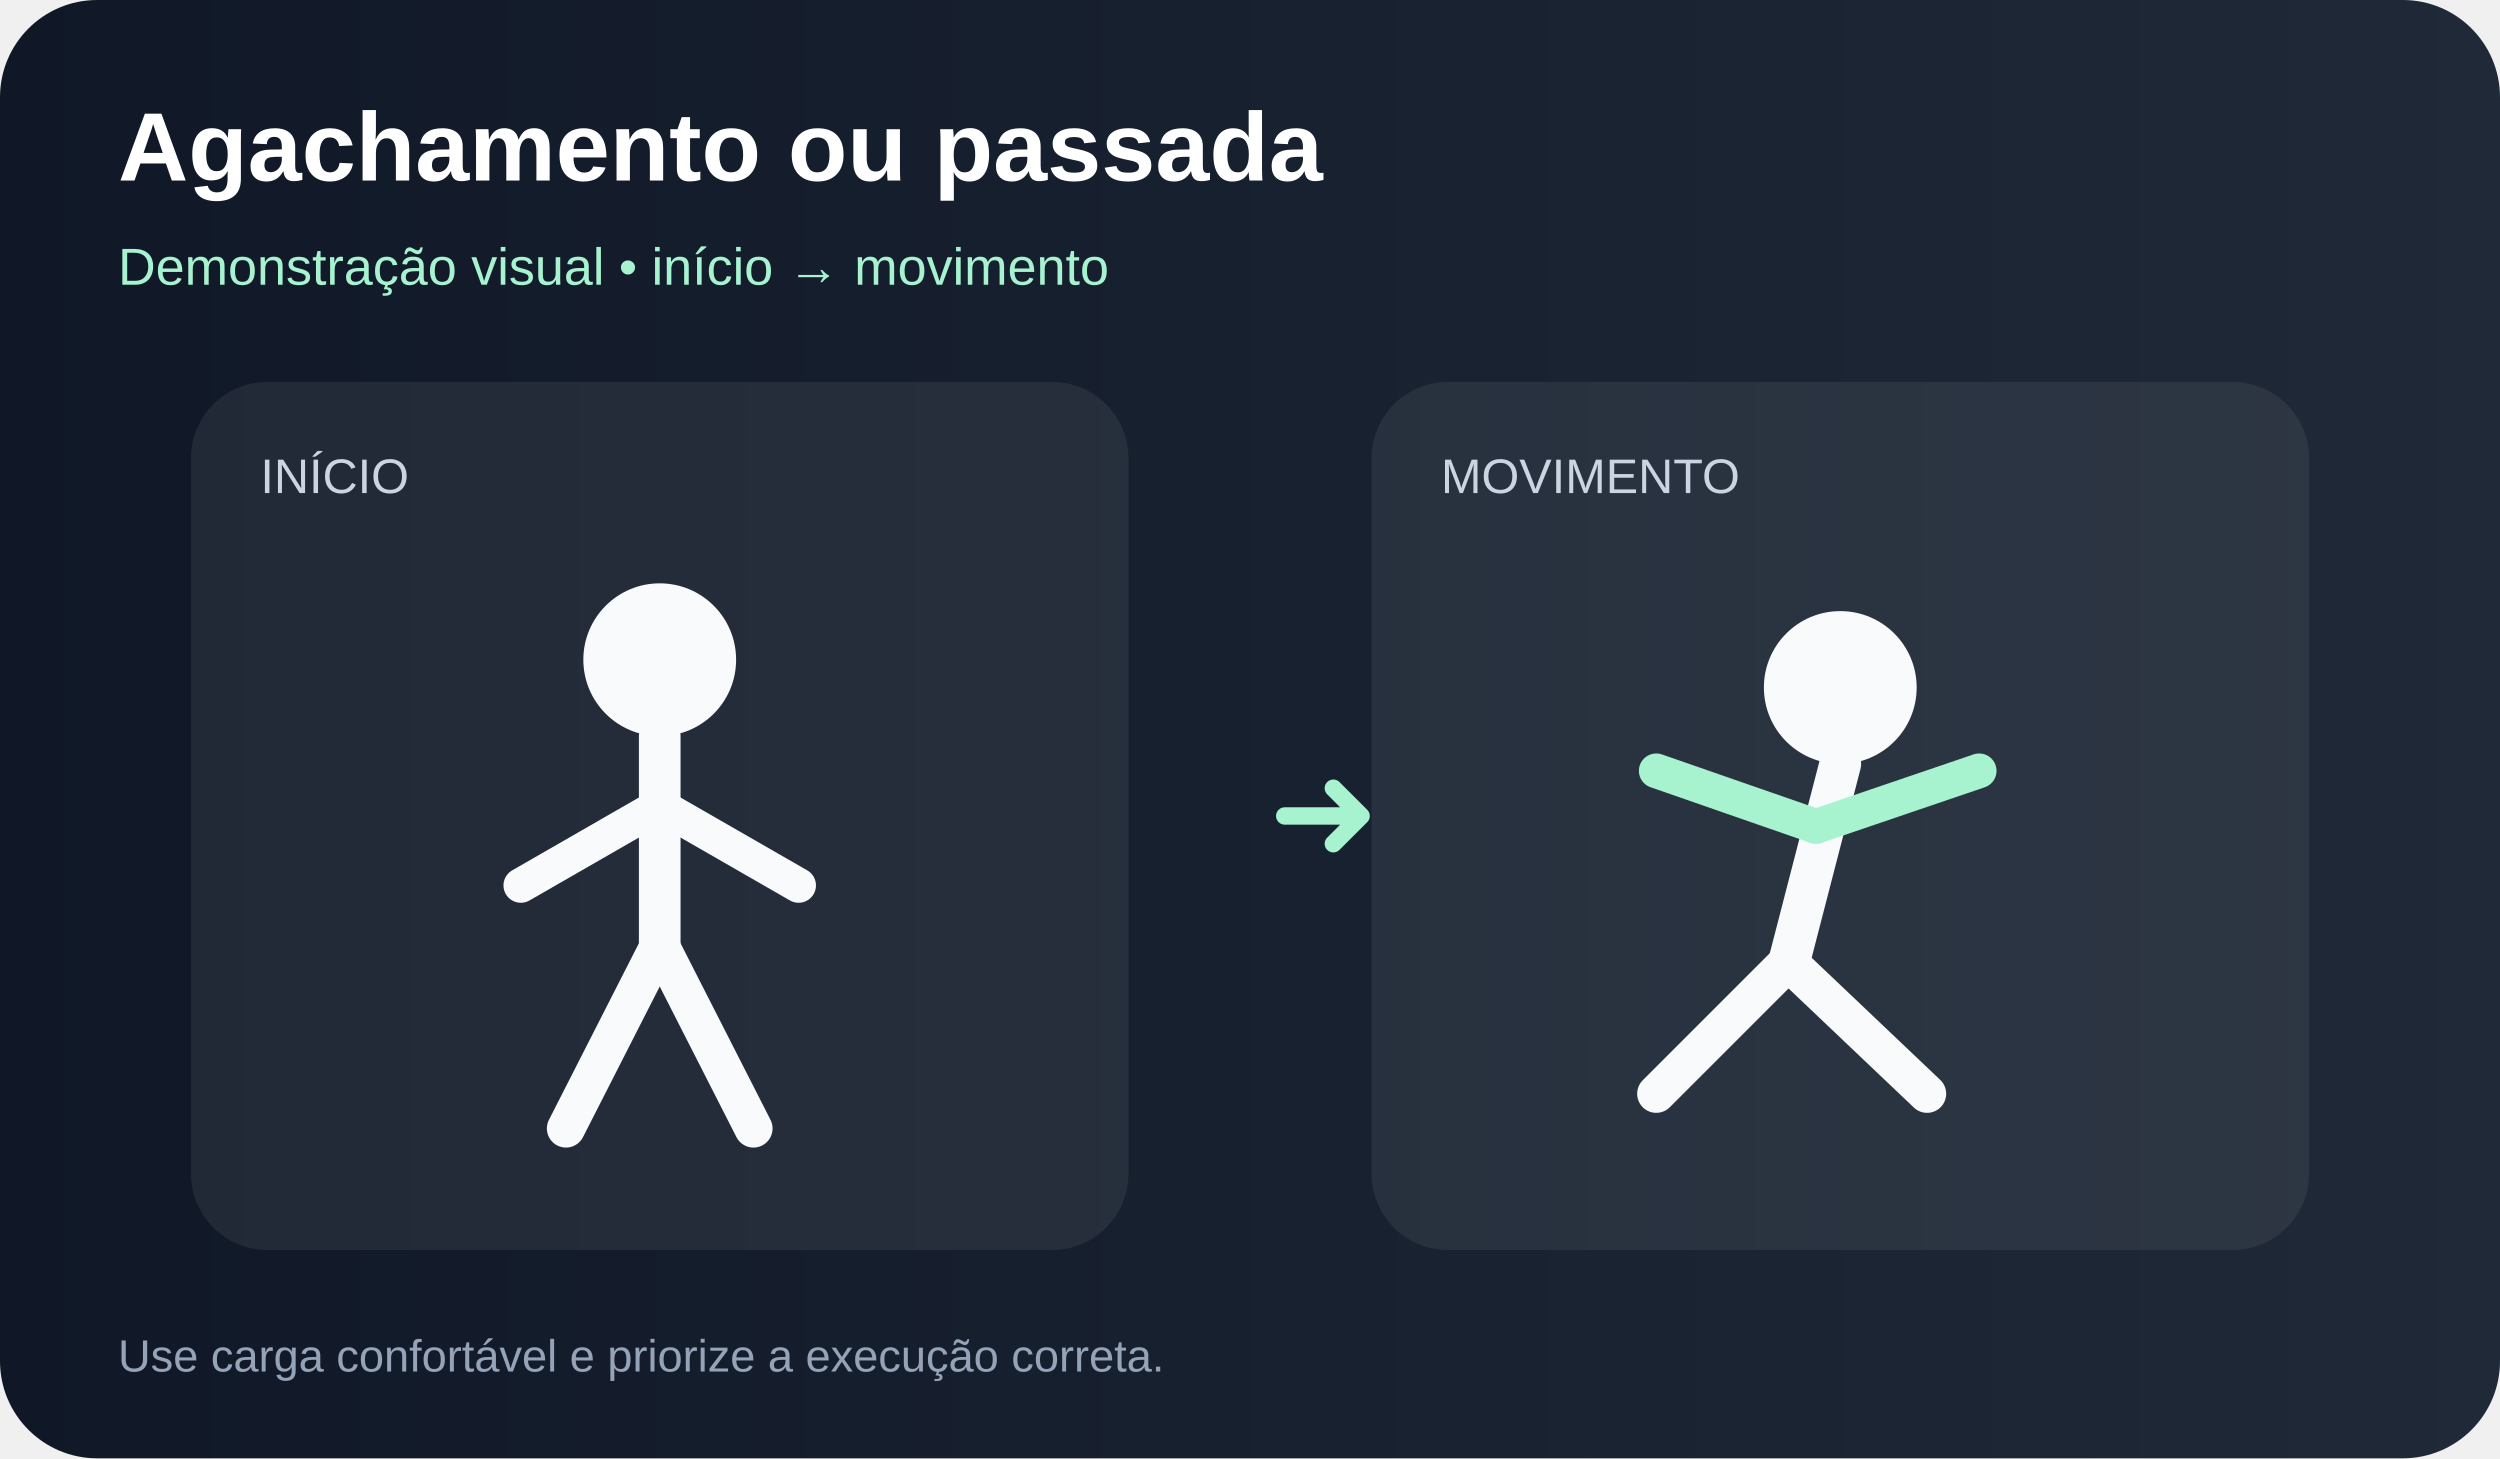
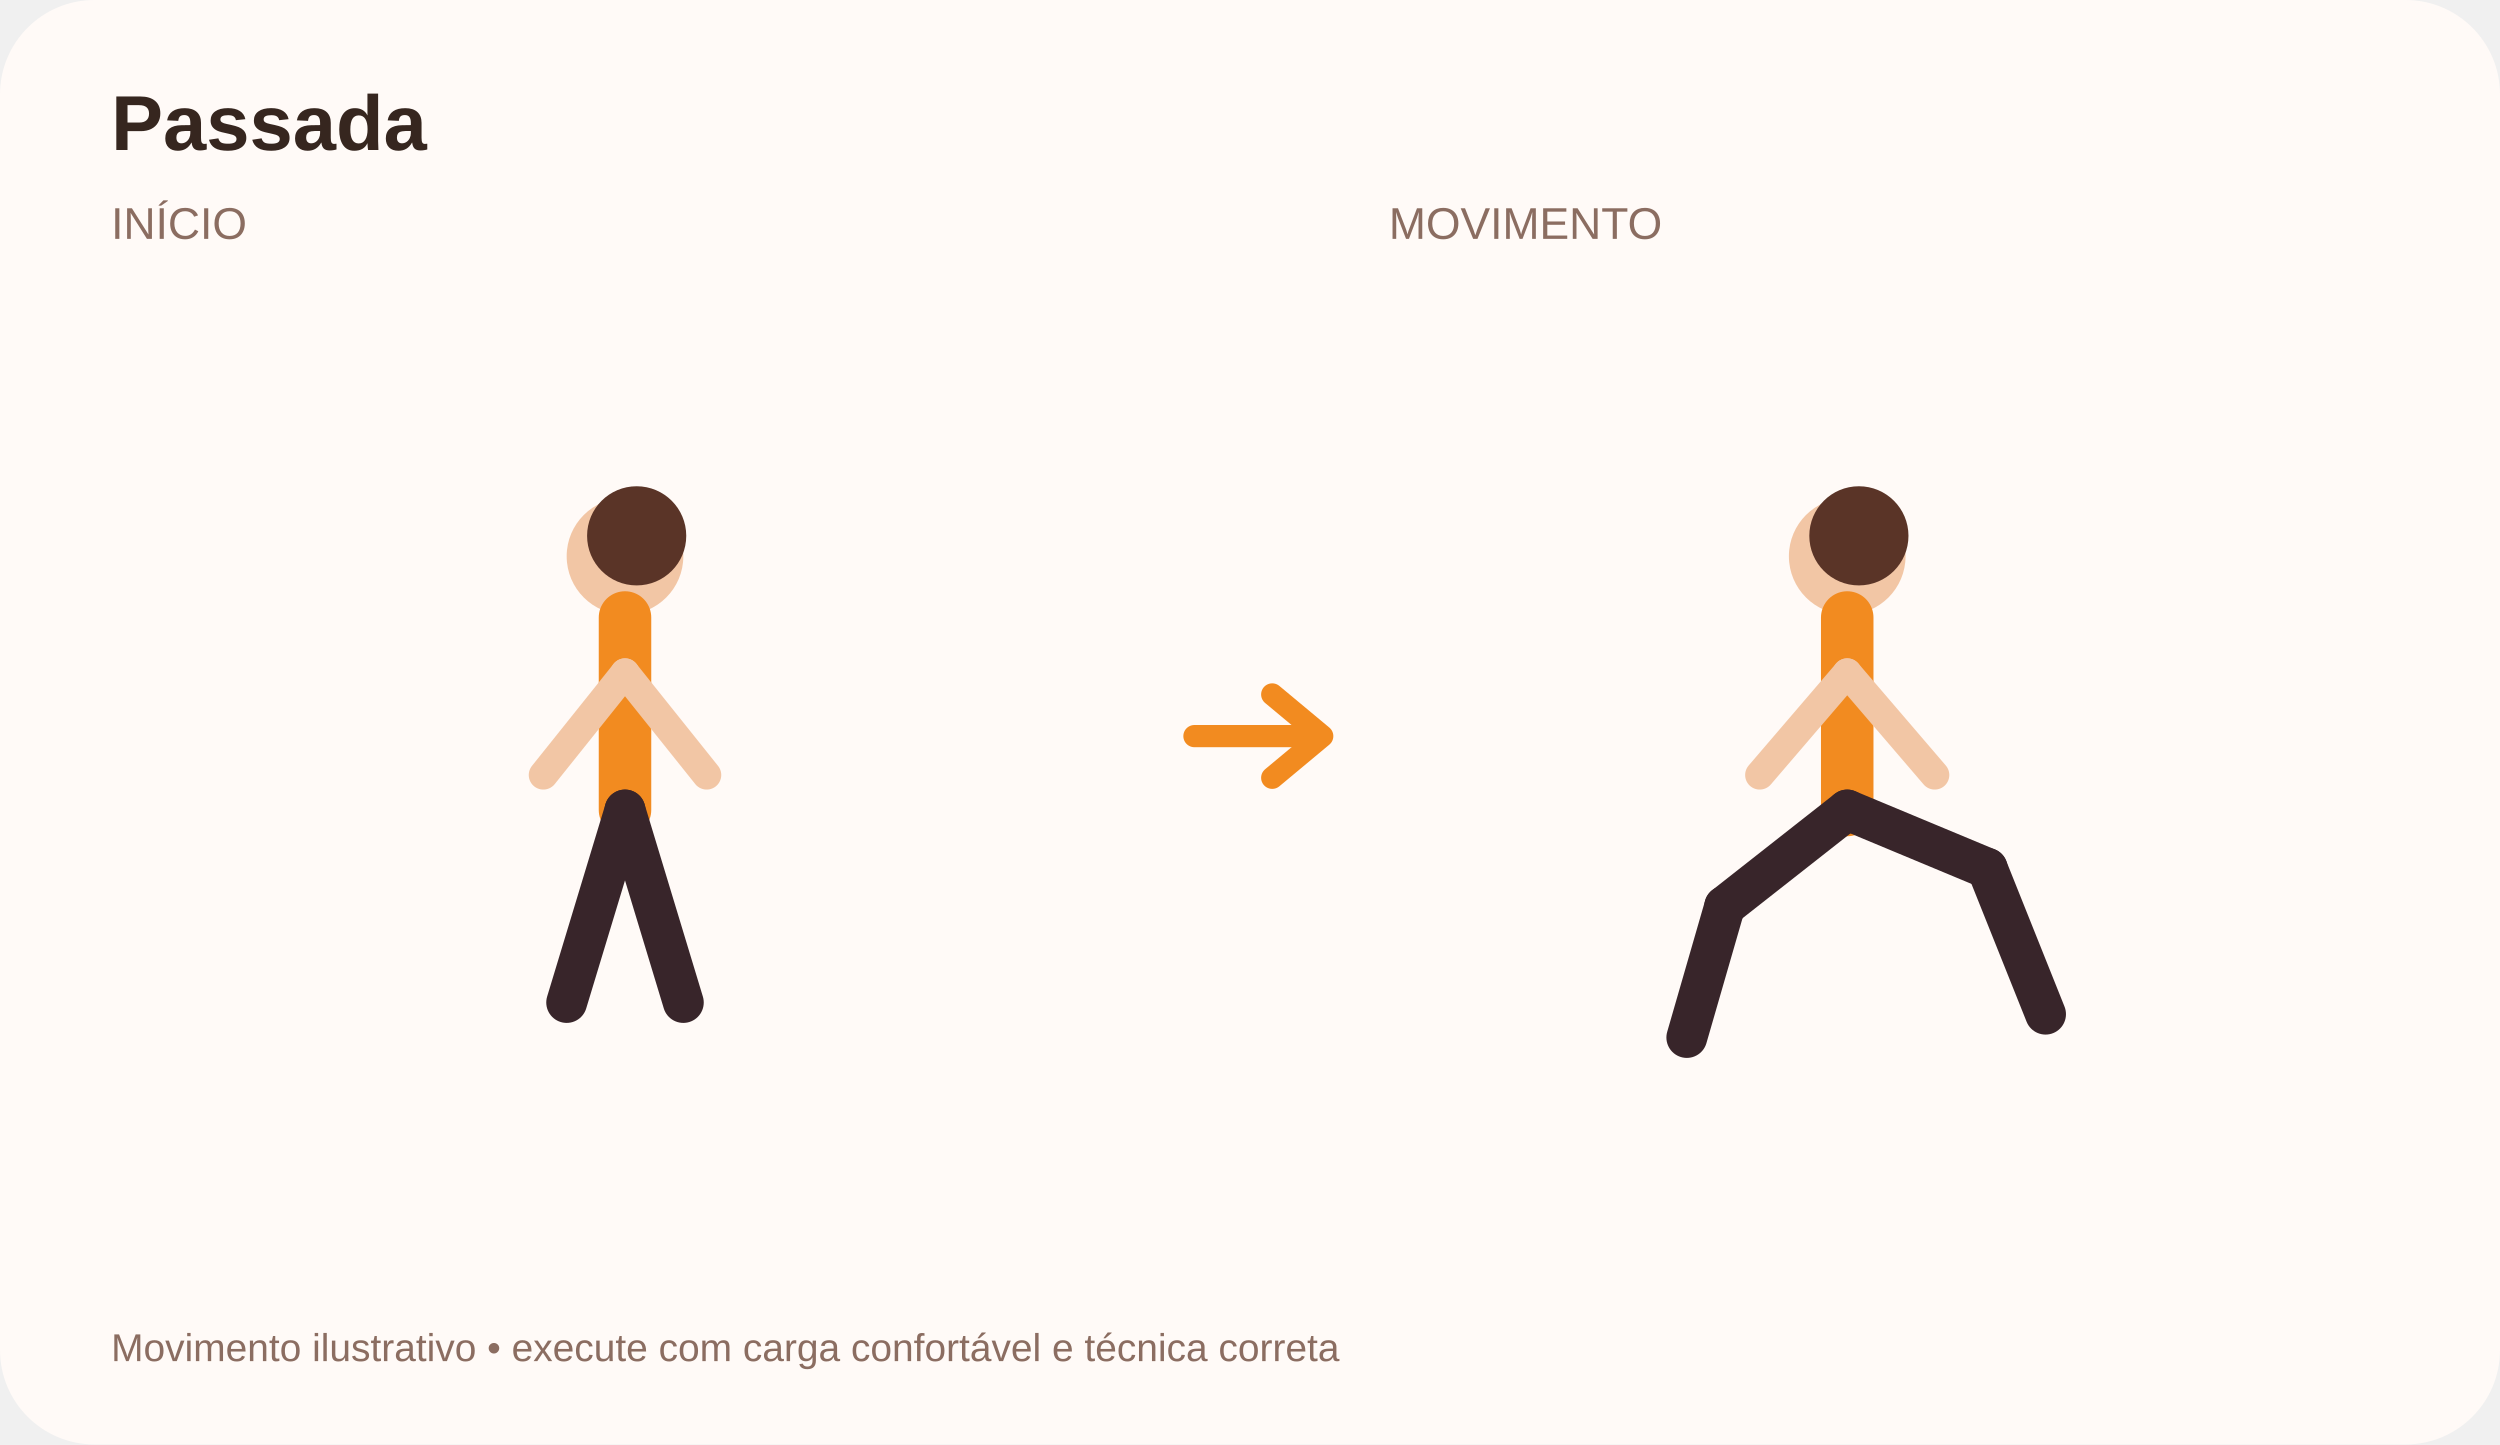
- <svg xmlns="http://www.w3.org/2000/svg" width="720" height="420" viewBox="0 0 720 420">
-   <defs>
-     <linearGradient id="bg" x1="0" x2="1">
-       <stop offset="0" stop-color="#101827" />
-       <stop offset="1" stop-color="#1f2937" />
-     </linearGradient>
-   </defs>
-   <rect width="720" height="420" rx="28" fill="url(#bg)" />
-   <text x="34" y="52" fill="#ffffff" font-family="Arial" font-size="28" font-weight="700">Agachamento ou passada</text>
-   <text x="34" y="82" fill="#a7f3d0" font-family="Arial" font-size="15">Demonstração visual • início → movimento</text>
-   <g transform="translate(55,110)">
-     <rect x="0" y="0" width="270" height="250" rx="22" fill="#ffffff" opacity=".07" />
-     <rect x="340" y="0" width="270" height="250" rx="22" fill="#ffffff" opacity=".07" />
-     <text x="20" y="32" fill="#cbd5e1" font-family="Arial" font-size="14">INÍCIO</text>
-     <text x="360" y="32" fill="#cbd5e1" font-family="Arial" font-size="14">MOVIMENTO</text>
-     <circle cx="135" cy="80" r="22" fill="#f8fafc" />
-     <line x1="135" y1="102" x2="135" y2="164" stroke="#f8fafc" stroke-width="12" stroke-linecap="round" />
-     <line x1="135" y1="122" x2="95" y2="145" stroke="#f8fafc" stroke-width="10" stroke-linecap="round" />
-     <line x1="135" y1="122" x2="175" y2="145" stroke="#f8fafc" stroke-width="10" stroke-linecap="round" />
-     <line x1="135" y1="162" x2="108" y2="215" stroke="#f8fafc" stroke-width="11" stroke-linecap="round" />
-     <line x1="135" y1="162" x2="162" y2="215" stroke="#f8fafc" stroke-width="11" stroke-linecap="round" />
-     <circle cx="475" cy="88" r="22" fill="#f8fafc" />
-     <line x1="475" y1="110" x2="460" y2="168" stroke="#f8fafc" stroke-width="12" stroke-linecap="round" />
-     <line x1="468" y1="128" x2="422" y2="112" stroke="#a7f3d0" stroke-width="10" stroke-linecap="round" />
-     <line x1="468" y1="128" x2="515" y2="112" stroke="#a7f3d0" stroke-width="10" stroke-linecap="round" />
-     <line x1="460" y1="167" x2="422" y2="205" stroke="#f8fafc" stroke-width="11" stroke-linecap="round" />
-     <line x1="460" y1="167" x2="500" y2="205" stroke="#f8fafc" stroke-width="11" stroke-linecap="round" />
-     <path d="M315 125 l22 0 l-8 -8 m8 8 l-8 8" stroke="#a7f3d0" stroke-width="5" fill="none" stroke-linecap="round" stroke-linejoin="round" />
-   </g>
-   <text x="34" y="395" fill="#94a3b8" font-family="Arial" font-size="13">Use carga confortável e priorize a execução correta.</text>
+ <svg xmlns="http://www.w3.org/2000/svg" viewBox="0 0 900 520" width="900" height="520">
+   <rect width="900" height="520" rx="34" fill="#fffaf7" />
+   <text x="40" y="54" font-family="Arial, sans-serif" font-size="28" font-weight="700" fill="#36261f">Passada</text>
+   <text x="40" y="86" font-family="Arial, sans-serif" font-size="16" fill="#8b6d61">INÍCIO</text>
+   <text x="500" y="86" font-family="Arial, sans-serif" font-size="16" fill="#8b6d61">MOVIMENTO</text>
+   <path d="M430 265 h40" stroke="#f28b20" stroke-width="8" stroke-linecap="round" />
+   <path d="M458 250 l18 15 -18 15" fill="none" stroke="#f28b20" stroke-width="8" stroke-linecap="round" stroke-linejoin="round" />
+   <circle cx="225.0" cy="200.25" r="21.0" fill="#f2c6a5" />
+   <circle cx="229.2" cy="192.9" r="17.85" fill="#5a3427" />
+   <line x1="225.0" y1="222.3" x2="225.0" y2="291.6" stroke="#f28b20" stroke-width="18.9" stroke-linecap="round" />
+   <line x1="225.0" y1="242.25" x2="195.6" y2="279.0" stroke="#f2c6a5" stroke-width="10.5" stroke-linecap="round" />
+   <line x1="225.0" y1="242.25" x2="254.4" y2="279.0" stroke="#f2c6a5" stroke-width="10.5" stroke-linecap="round" />
+   <line x1="225.0" y1="291.6" x2="204.0" y2="360.9" stroke="#38252a" stroke-width="14.7" stroke-linecap="round" />
+   <line x1="225.0" y1="291.6" x2="246.0" y2="360.9" stroke="#38252a" stroke-width="14.7" stroke-linecap="round" />
+   <circle cx="665.0" cy="200.25" r="21.0" fill="#f2c6a5" />
+   <circle cx="669.2" cy="192.9" r="17.85" fill="#5a3427" />
+   <line x1="665.0" y1="222.3" x2="665.0" y2="291.6" stroke="#f28b20" stroke-width="18.9" stroke-linecap="round" />
+   <line x1="665.0" y1="242.25" x2="633.5" y2="279.0" stroke="#f2c6a5" stroke-width="10.5" stroke-linecap="round" />
+   <line x1="665.0" y1="242.25" x2="696.5" y2="279.0" stroke="#f2c6a5" stroke-width="10.5" stroke-linecap="round" />
+   <line x1="665.0" y1="291.6" x2="620.9" y2="326.25" stroke="#38252a" stroke-width="14.7" stroke-linecap="round" />
+   <line x1="620.9" y1="326.25" x2="607.25" y2="373.5" stroke="#38252a" stroke-width="14.7" stroke-linecap="round" />
+   <line x1="665.0" y1="291.6" x2="715.4" y2="312.6" stroke="#38252a" stroke-width="14.7" stroke-linecap="round" />
+   <line x1="715.4" y1="312.6" x2="736.4" y2="365.1" stroke="#38252a" stroke-width="14.7" stroke-linecap="round" />
+   <text x="40" y="490" font-family="Arial, sans-serif" font-size="14" fill="#8b6d61">Movimento ilustrativo • execute com carga confortável e técnica correta</text>
</svg>
